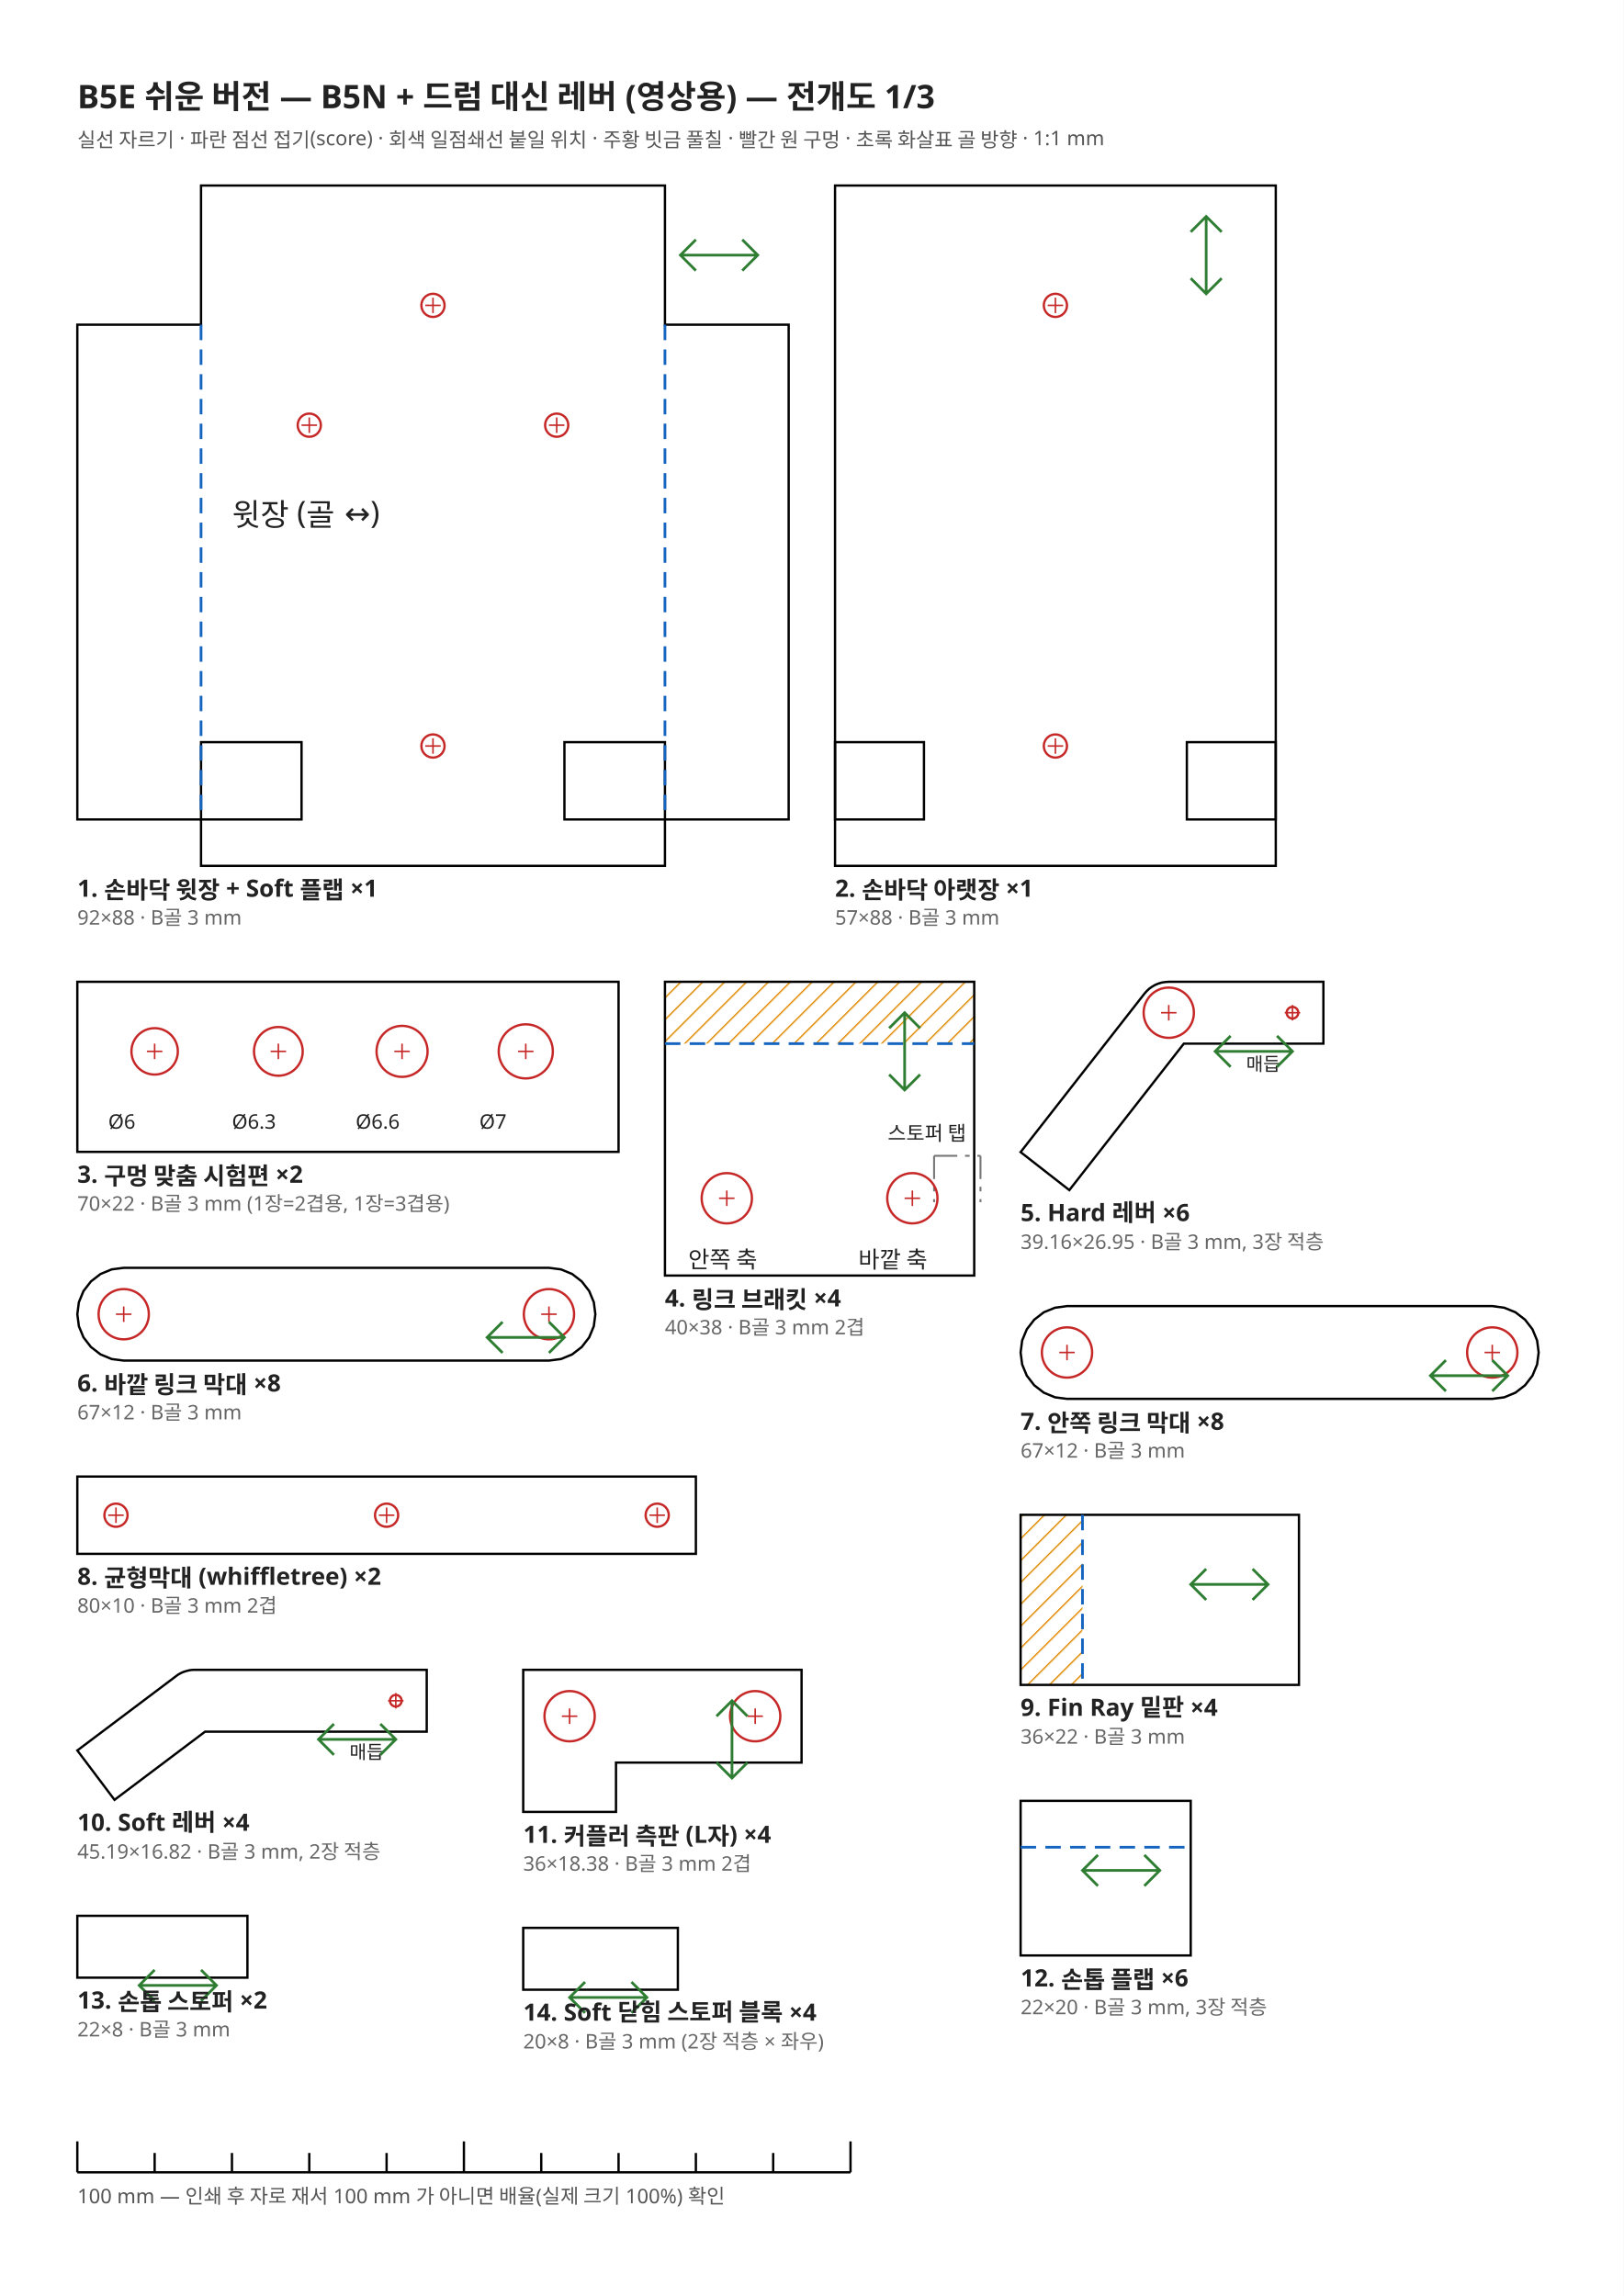
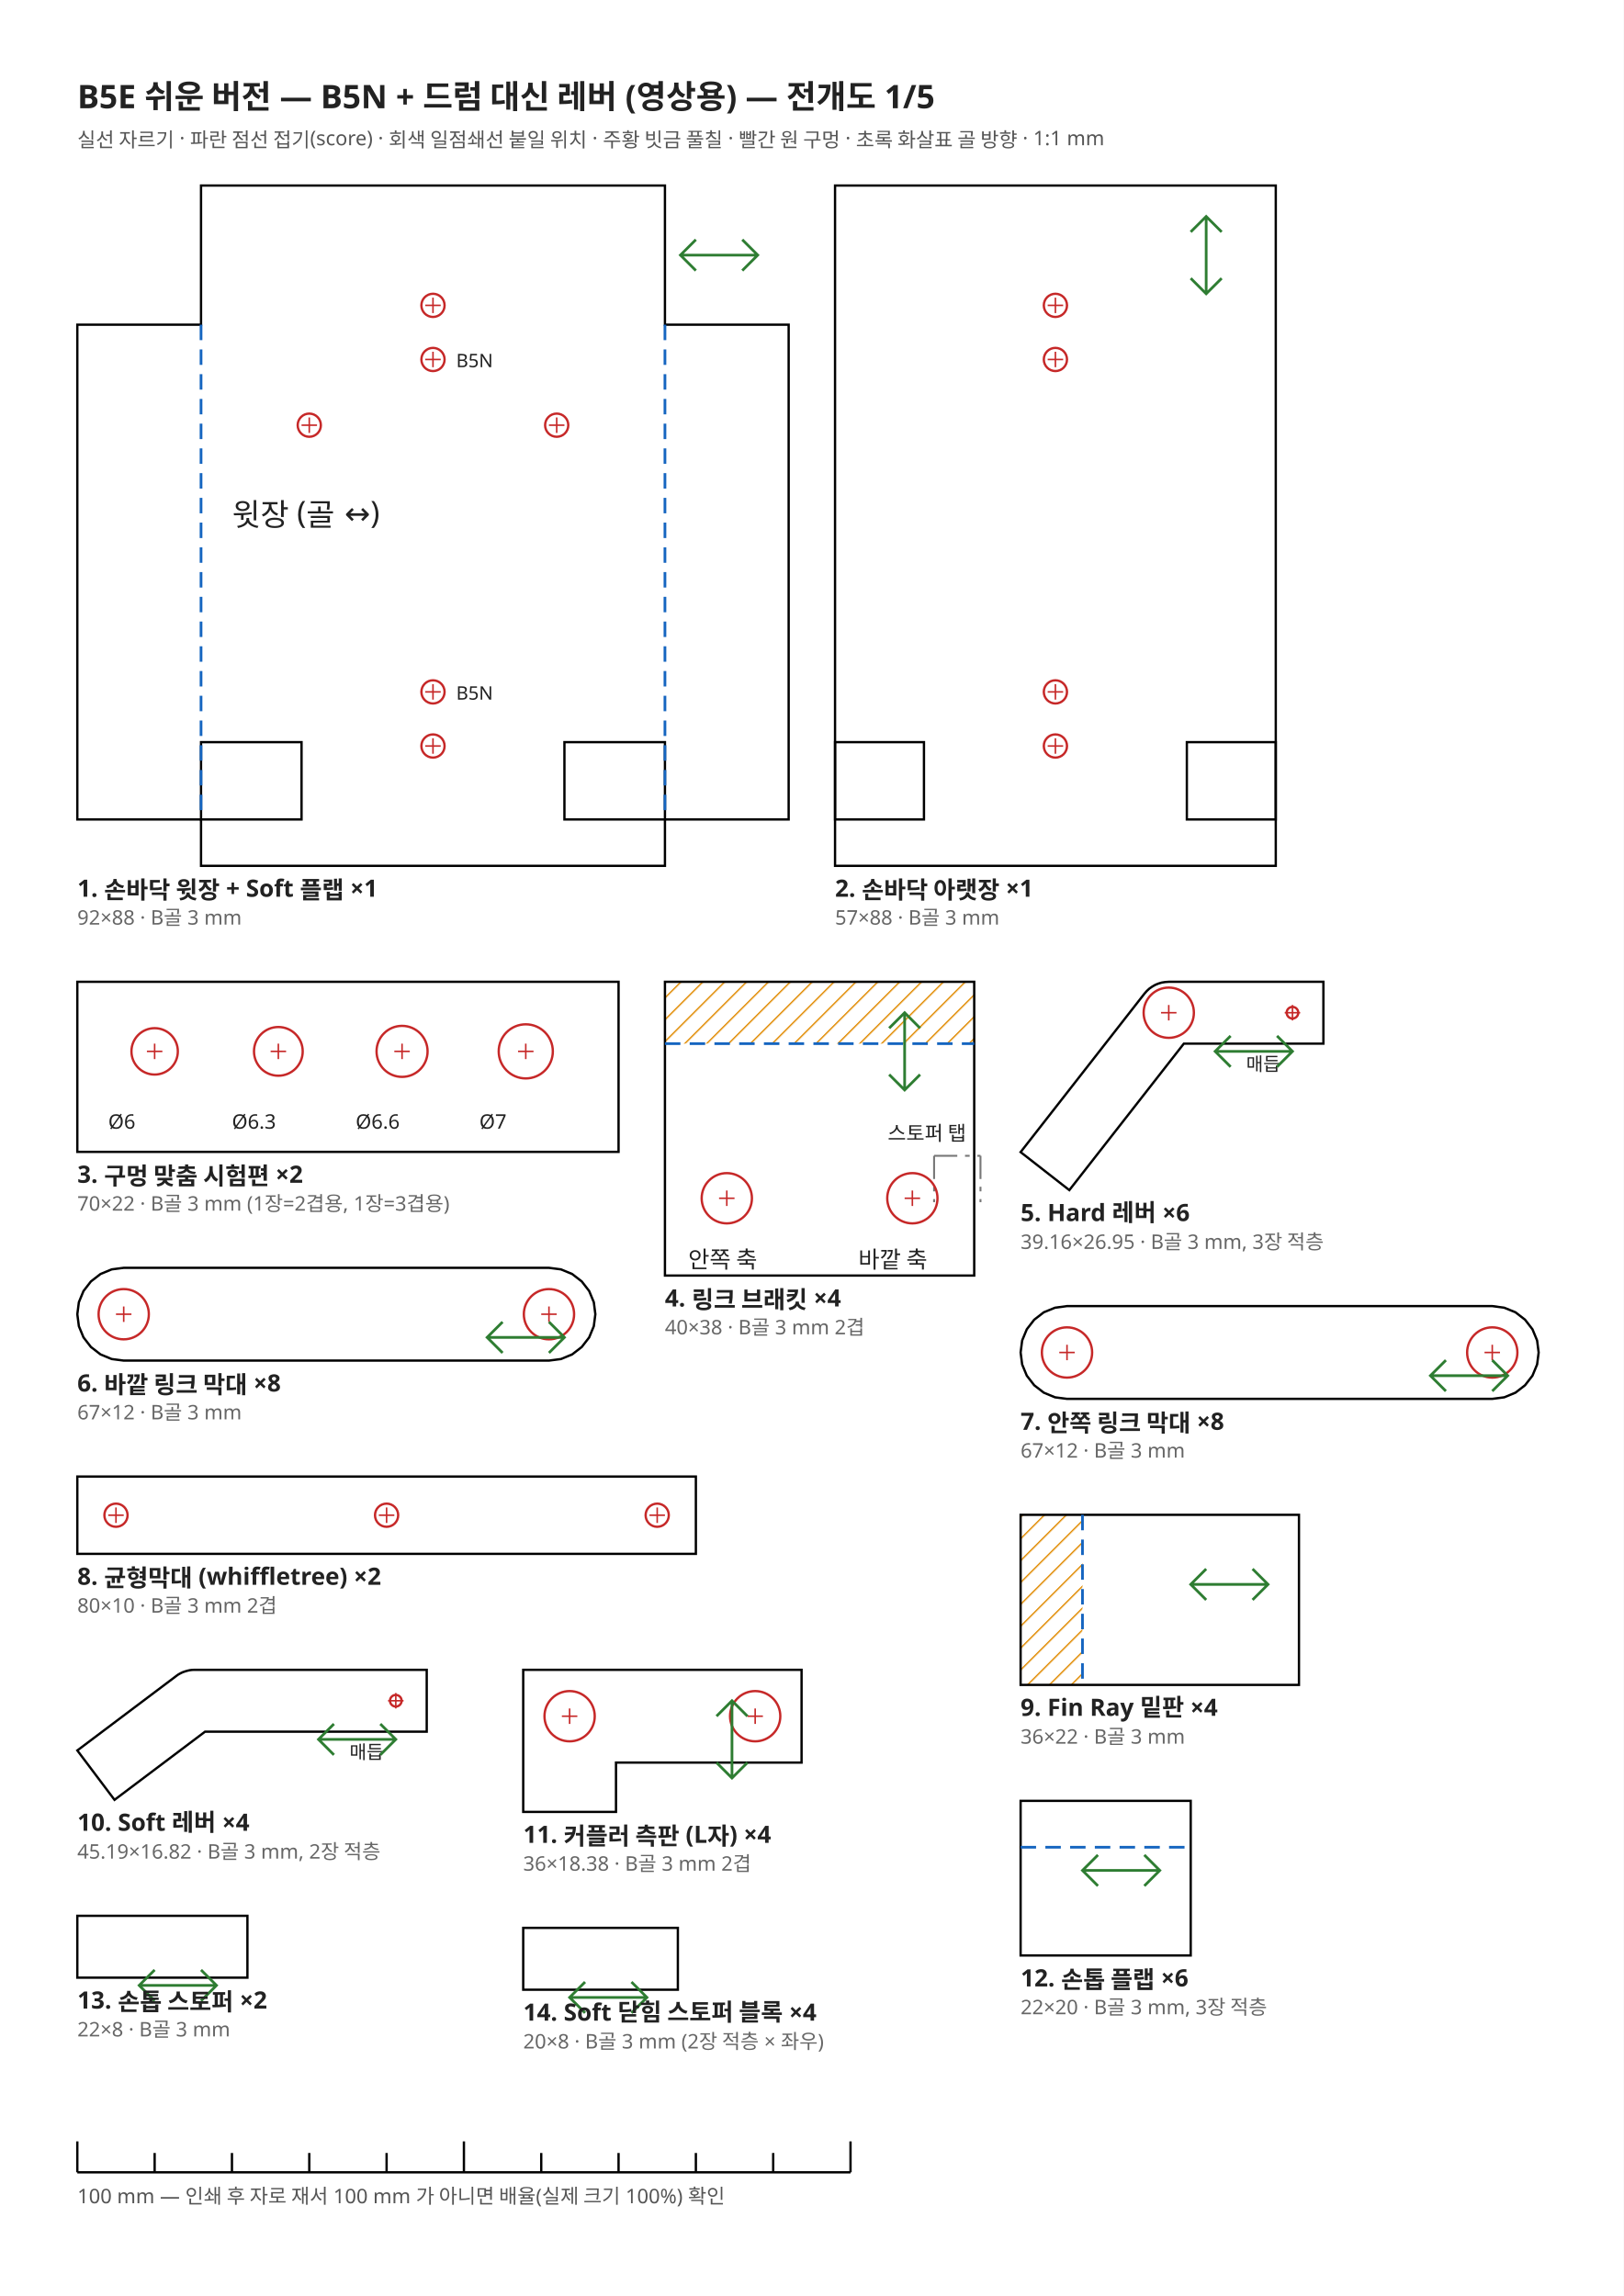
<svg xmlns="http://www.w3.org/2000/svg" width="210mm" height="297mm" viewBox="0 0 210 297">
  <defs>
    <pattern id="hatch" width="2" height="2" patternUnits="userSpaceOnUse" patternTransform="rotate(45)">
      <path d="M0 0V2" stroke="#e08a00" stroke-width=".35" />
    </pattern>
  </defs>
  <style>
.cut{fill:none;stroke:#000;stroke-width:.3}
.score{fill:none;stroke:#1565c0;stroke-width:.35;stroke-dasharray:2 1.2}
.mark{fill:none;stroke:#777;stroke-width:.25;stroke-dasharray:3 1 .6 1}
.glue{fill:url(#hatch);stroke:none}
.hole{fill:none;stroke:#c62828;stroke-width:.3}
.cross{stroke:#c62828;stroke-width:.2}
.flute{fill:none;stroke:#2e7d32;stroke-width:.35}
text{font-family:"WenQuanYi Zen Hei","IBM Plex Sans KR","Apple SD Gothic Neo","Malgun Gothic",sans-serif;fill:#222}
.lbl{font-size:3.1px;font-weight:bold}.dim{font-size:2.6px;fill:#666}
.hdr{font-size:4.2px;font-weight:bold}.small{font-size:2.6px;fill:#555}
</style>
  <rect width="210" height="297" fill="#fff" />
-   <text class="hdr" x="10" y="14">B5E 쉬운 버전 — B5N + 드럼 대신 레버 (영상용) — 전개도 1/3</text>
+   <text class="hdr" x="10" y="14">B5E 쉬운 버전 — B5N + 드럼 대신 레버 (영상용) — 전개도 1/5</text>
  <text class="small" x="10" y="19">실선 자르기 · 파란 점선 접기(score) · 회색 일점쇄선 붙일 위치 · 주황 빗금 풀칠 · 빨간 원 구멍 · 초록 화살표 골 방향 · 1:1 mm</text>
  <polygon class="cut" points="10,42 26,42 26,24 86,24 86,42 102,42 102,106 86,106 86,112 26,112 26,106 10,106" />
  <polygon class="cut" points="26,96 39,96 39,106 26,106" />
  <polygon class="cut" points="73,96 86,96 86,106 73,106" />
  <polyline class="score" points="26,42 26,106" />
  <polyline class="score" points="86,42 86,106" />
  <circle class="hole" cx="40" cy="55" r="1.5" />
  <path class="cross" d="M39 55h2M40 54v2" />
  <circle class="hole" cx="72" cy="55" r="1.5" />
  <path class="cross" d="M71 55h2M72 54v2" />
  <circle class="hole" cx="56" cy="96.5" r="1.5" />
  <path class="cross" d="M55 96.5h2M56 95.5v2" />
  <circle class="hole" cx="56" cy="39.5" r="1.5" />
  <path class="cross" d="M55 39.5h2M56 38.5v2" />
+   <circle class="hole" cx="56" cy="89.5" r="1.5" />
+   <path class="cross" d="M55 89.5h2M56 88.5v2" />
+   <circle class="hole" cx="56" cy="46.5" r="1.5" />
+   <path class="cross" d="M55 46.5h2M56 45.5v2" />
  <text x="30" y="68" font-size="4">윗장 (골 ↔)</text>
+   <text x="59" y="90.5" font-size="2.4">B5N</text>
+   <text x="59" y="47.5" font-size="2.4">B5N</text>
  <path class="flute" d="M88 33H98M96 31L98 33L96 35M90 31L88 33L90 35" />
  <text class="lbl" x="10" y="116">1. 손바닥 윗장 + Soft 플랩 ×1</text>
  <text class="dim" x="10" y="119.6">92×88 · B골 3 mm</text>
  <polygon class="cut" points="108,24 165,24 165,112 108,112" />
  <polygon class="cut" points="108,96 119.5,96 119.5,106 108,106" />
  <polygon class="cut" points="153.5,96 165,96 165,106 153.5,106" />
  <circle class="hole" cx="136.5" cy="96.5" r="1.5" />
  <path class="cross" d="M135.5 96.5h2M136.5 95.5v2" />
  <circle class="hole" cx="136.5" cy="39.5" r="1.5" />
  <path class="cross" d="M135.5 39.5h2M136.5 38.5v2" />
+   <circle class="hole" cx="136.5" cy="89.5" r="1.5" />
+   <path class="cross" d="M135.5 89.5h2M136.5 88.5v2" />
+   <circle class="hole" cx="136.5" cy="46.5" r="1.5" />
+   <path class="cross" d="M135.5 46.5h2M136.5 45.5v2" />
  <path class="flute" d="M156 28V38M154 36L156 38L158 36M154 30L156 28L158 30" />
  <text class="lbl" x="108" y="116">2. 손바닥 아랫장 ×1</text>
  <text class="dim" x="108" y="119.6">57×88 · B골 3 mm</text>
  <polygon class="cut" points="10,127 80,127 80,149 10,149" />
  <circle class="hole" cx="20" cy="136" r="3" />
  <path class="cross" d="M19 136h2M20 135v2" />
  <circle class="hole" cx="36" cy="136" r="3.15" />
  <path class="cross" d="M35 136h2M36 135v2" />
  <circle class="hole" cx="52" cy="136" r="3.3" />
  <path class="cross" d="M51 136h2M52 135v2" />
  <circle class="hole" cx="68" cy="136" r="3.5" />
  <path class="cross" d="M67 136h2M68 135v2" />
  <text x="14" y="146" font-size="2.6">Ø6</text>
  <text x="30" y="146" font-size="2.6">Ø6.3</text>
  <text x="46" y="146" font-size="2.6">Ø6.6</text>
  <text x="62" y="146" font-size="2.6">Ø7</text>
  <text class="lbl" x="10" y="153">3. 구멍 맞춤 시험편 ×2</text>
  <text class="dim" x="10" y="156.6">70×22 · B골 3 mm (1장=2겹용, 1장=3겹용)</text>
  <polygon class="glue" points="86,127 126,127 126,135 86,135" />
  <polygon class="cut" points="86,127 126,127 126,165 86,165" />
  <polyline class="score" points="86,135 126,135" />
  <polyline class="mark" points="120.81,149.51 126.81,149.51" />
  <polyline class="mark" points="120.81,149.51 120.81,155.51" />
  <polyline class="mark" points="126.81,149.51 126.81,155.51" />
  <circle class="hole" cx="94" cy="155" r="3.25" />
  <path class="cross" d="M93 155h2M94 154v2" />
  <circle class="hole" cx="118" cy="155" r="3.25" />
  <path class="cross" d="M117 155h2M118 154v2" />
  <text x="89" y="164" font-size="3">안쪽 축</text>
  <text x="111" y="164" font-size="3">바깥 축</text>
  <text x="114.81" y="147.51" font-size="2.6">스토퍼 탭</text>
  <path class="flute" d="M117 131V141M115 139L117 141L119 139M115 133L117 131L119 133" />
  <text class="lbl" x="86" y="169">4. 링크 브래킷 ×4</text>
  <text class="dim" x="86" y="172.6">40×38 · B골 3 mm 2겹</text>
  <polygon class="cut" points="171.16,127 171.16,135 153.11,135 138.3,153.95 132,149.03 148.01,128.54 148.31,128.2 148.64,127.89 149.01,127.63 149.41,127.4 149.82,127.23 150.26,127.1 150.71,127.03 151.16,127" />
  <circle class="hole" cx="151.16" cy="131" r="3.25" />
  <path class="cross" d="M150.16 131h2M151.16 130v2" />
  <circle class="hole" cx="167.16" cy="131" r="0.75" />
  <path class="cross" d="M166.16 131h2M167.16 130v2" />
  <text x="161.16" y="138.5" font-size="2.4">매듭</text>
  <path class="flute" d="M157.16 136H167.16M165.16 134L167.16 136L165.16 138M159.16 134L157.16 136L159.16 138" />
  <text class="lbl" x="132" y="157.95">5. Hard 레버 ×6</text>
  <text class="dim" x="132" y="161.55">39.16×26.95 · B골 3 mm, 3장 적층</text>
  <polygon class="cut" points="71,164 72.55,164.2 74,164.8 75.24,165.76 76.2,167 76.8,168.45 77,170 76.8,171.55 76.2,173 75.24,174.24 74,175.2 72.55,175.8 71,176 16,176 14.45,175.8 13,175.2 11.76,174.24 10.8,173 10.2,171.55 10,170 10.2,168.45 10.8,167 11.76,165.76 13,164.8 14.45,164.2 16,164" />
  <circle class="hole" cx="16" cy="170" r="3.25" />
  <path class="cross" d="M15 170h2M16 169v2" />
  <circle class="hole" cx="71" cy="170" r="3.25" />
  <path class="cross" d="M70 170h2M71 169v2" />
  <path class="flute" d="M63 173H73M71 171L73 173L71 175M65 171L63 173L65 175" />
  <text class="lbl" x="10" y="180">6. 바깥 링크 막대 ×8</text>
  <text class="dim" x="10" y="183.6">67×12 · B골 3 mm</text>
  <polygon class="cut" points="193,168.95 194.55,169.16 196,169.75 197.24,170.71 198.2,171.95 198.8,173.4 199,174.95 198.8,176.5 198.2,177.95 197.24,179.19 196,180.15 194.55,180.75 193,180.95 138,180.95 136.45,180.75 135,180.15 133.76,179.19 132.8,177.95 132.2,176.5 132,174.95 132.2,173.4 132.8,171.95 133.76,170.71 135,169.75 136.45,169.16 138,168.95" />
  <circle class="hole" cx="138" cy="174.95" r="3.25" />
  <path class="cross" d="M137 174.95h2M138 173.95v2" />
  <circle class="hole" cx="193" cy="174.95" r="3.25" />
  <path class="cross" d="M192 174.95h2M193 173.95v2" />
  <path class="flute" d="M185 177.95H195M193 175.95L195 177.95L193 179.95M187 175.95L185 177.95L187 179.95" />
  <text class="lbl" x="132" y="184.95">7. 안쪽 링크 막대 ×8</text>
  <text class="dim" x="132" y="188.55">67×12 · B골 3 mm</text>
  <polygon class="cut" points="10,191 90,191 90,201 10,201" />
  <circle class="hole" cx="15" cy="196" r="1.5" />
  <path class="cross" d="M14 196h2M15 195v2" />
  <circle class="hole" cx="50" cy="196" r="1.5" />
  <path class="cross" d="M49 196h2M50 195v2" />
  <circle class="hole" cx="85" cy="196" r="1.5" />
  <path class="cross" d="M84 196h2M85 195v2" />
  <text class="lbl" x="10" y="205">8. 균형막대 (whiffletree) ×2</text>
  <text class="dim" x="10" y="208.6">80×10 · B골 3 mm 2겹</text>
  <polygon class="glue" points="132,195.95 140,195.95 140,217.95 132,217.95" />
  <polygon class="cut" points="132,195.95 168,195.95 168,217.95 132,217.95" />
  <polyline class="score" points="140,195.95 140,217.95" />
  <path class="flute" d="M154 204.95H164M162 202.95L164 204.95L162 206.95M156 202.95L154 204.95L156 206.95" />
  <text class="lbl" x="132" y="221.95">9. Fin Ray 밑판 ×4</text>
  <text class="dim" x="132" y="225.55">36×22 · B골 3 mm</text>
  <polygon class="cut" points="55.19,216 55.19,224 26.52,224 14.81,232.82 10,226.43 22.78,216.81 23.04,216.62 23.32,216.46 23.61,216.32 23.92,216.21 24.23,216.12 24.54,216.05 24.86,216.01 25.19,216" />
  <circle class="hole" cx="51.19" cy="220" r="0.75" />
  <path class="cross" d="M50.19 220h2M51.19 219v2" />
  <text x="45.19" y="227.5" font-size="2.4">매듭</text>
  <path class="flute" d="M41.19 225H51.19M49.19 223L51.19 225L49.19 227M43.19 223L41.19 225L43.19 227" />
  <text class="lbl" x="10" y="236.82">10. Soft 레버 ×4</text>
  <text class="dim" x="10" y="240.42">45.19×16.82 · B골 3 mm, 2장 적층</text>
  <polygon class="cut" points="67.67,216 103.67,216 103.67,228 79.67,228 79.67,234.38 67.67,234.38" />
  <circle class="hole" cx="73.67" cy="222" r="3.25" />
  <path class="cross" d="M72.67 222h2M73.67 221v2" />
  <circle class="hole" cx="97.67" cy="222" r="3.25" />
  <path class="cross" d="M96.67 222h2M97.67 221v2" />
  <path class="flute" d="M94.67 220V230M92.67 228L94.67 230L96.67 228M92.67 222L94.67 220L96.67 222" />
  <text class="lbl" x="67.67" y="238.38">11. 커플러 측판 (L자) ×4</text>
  <text class="dim" x="67.67" y="241.98">36×18.38 · B골 3 mm 2겹</text>
  <polygon class="cut" points="132,232.95 154,232.95 154,252.95 132,252.95" />
  <polyline class="score" points="132,238.95 154,238.95" />
  <path class="flute" d="M140 241.95H150M148 239.95L150 241.95L148 243.95M142 239.95L140 241.95L142 243.95" />
  <text class="lbl" x="132" y="256.95">12. 손톱 플랩 ×6</text>
  <text class="dim" x="132" y="260.55">22×20 · B골 3 mm, 3장 적층</text>
  <polygon class="cut" points="10,247.82 32,247.82 32,255.82 10,255.82" />
  <path class="flute" d="M18 256.82H28M26 254.82L28 256.82L26 258.82M20 254.82L18 256.82L20 258.82" />
  <text class="lbl" x="10" y="259.82">13. 손톱 스토퍼 ×2</text>
  <text class="dim" x="10" y="263.42">22×8 · B골 3 mm</text>
  <polygon class="cut" points="67.67,249.38 87.67,249.38 87.67,257.38 67.67,257.38" />
  <path class="flute" d="M73.67 258.38H83.67M81.67 256.38L83.67 258.38L81.67 260.38M75.67 256.38L73.67 258.38L75.67 260.38" />
  <text class="lbl" x="67.67" y="261.38">14. Soft 닫힘 스토퍼 블록 ×4</text>
  <text class="dim" x="67.67" y="264.98">20×8 · B골 3 mm (2장 적층 × 좌우)</text>
  <path class="cut" d="M10 281h100" />
  <path class="cut" d="M10 281v-4" />
  <path class="cut" d="M20 281v-2.5" />
  <path class="cut" d="M30 281v-2.5" />
  <path class="cut" d="M40 281v-2.5" />
  <path class="cut" d="M50 281v-2.5" />
  <path class="cut" d="M60 281v-4" />
  <path class="cut" d="M70 281v-2.5" />
  <path class="cut" d="M80 281v-2.5" />
  <path class="cut" d="M90 281v-2.5" />
  <path class="cut" d="M100 281v-2.5" />
  <path class="cut" d="M110 281v-4" />
  <text class="small" x="10" y="285">100 mm — 인쇄 후 자로 재서 100 mm 가 아니면 배율(실제 크기 100%) 확인</text>
</svg>
